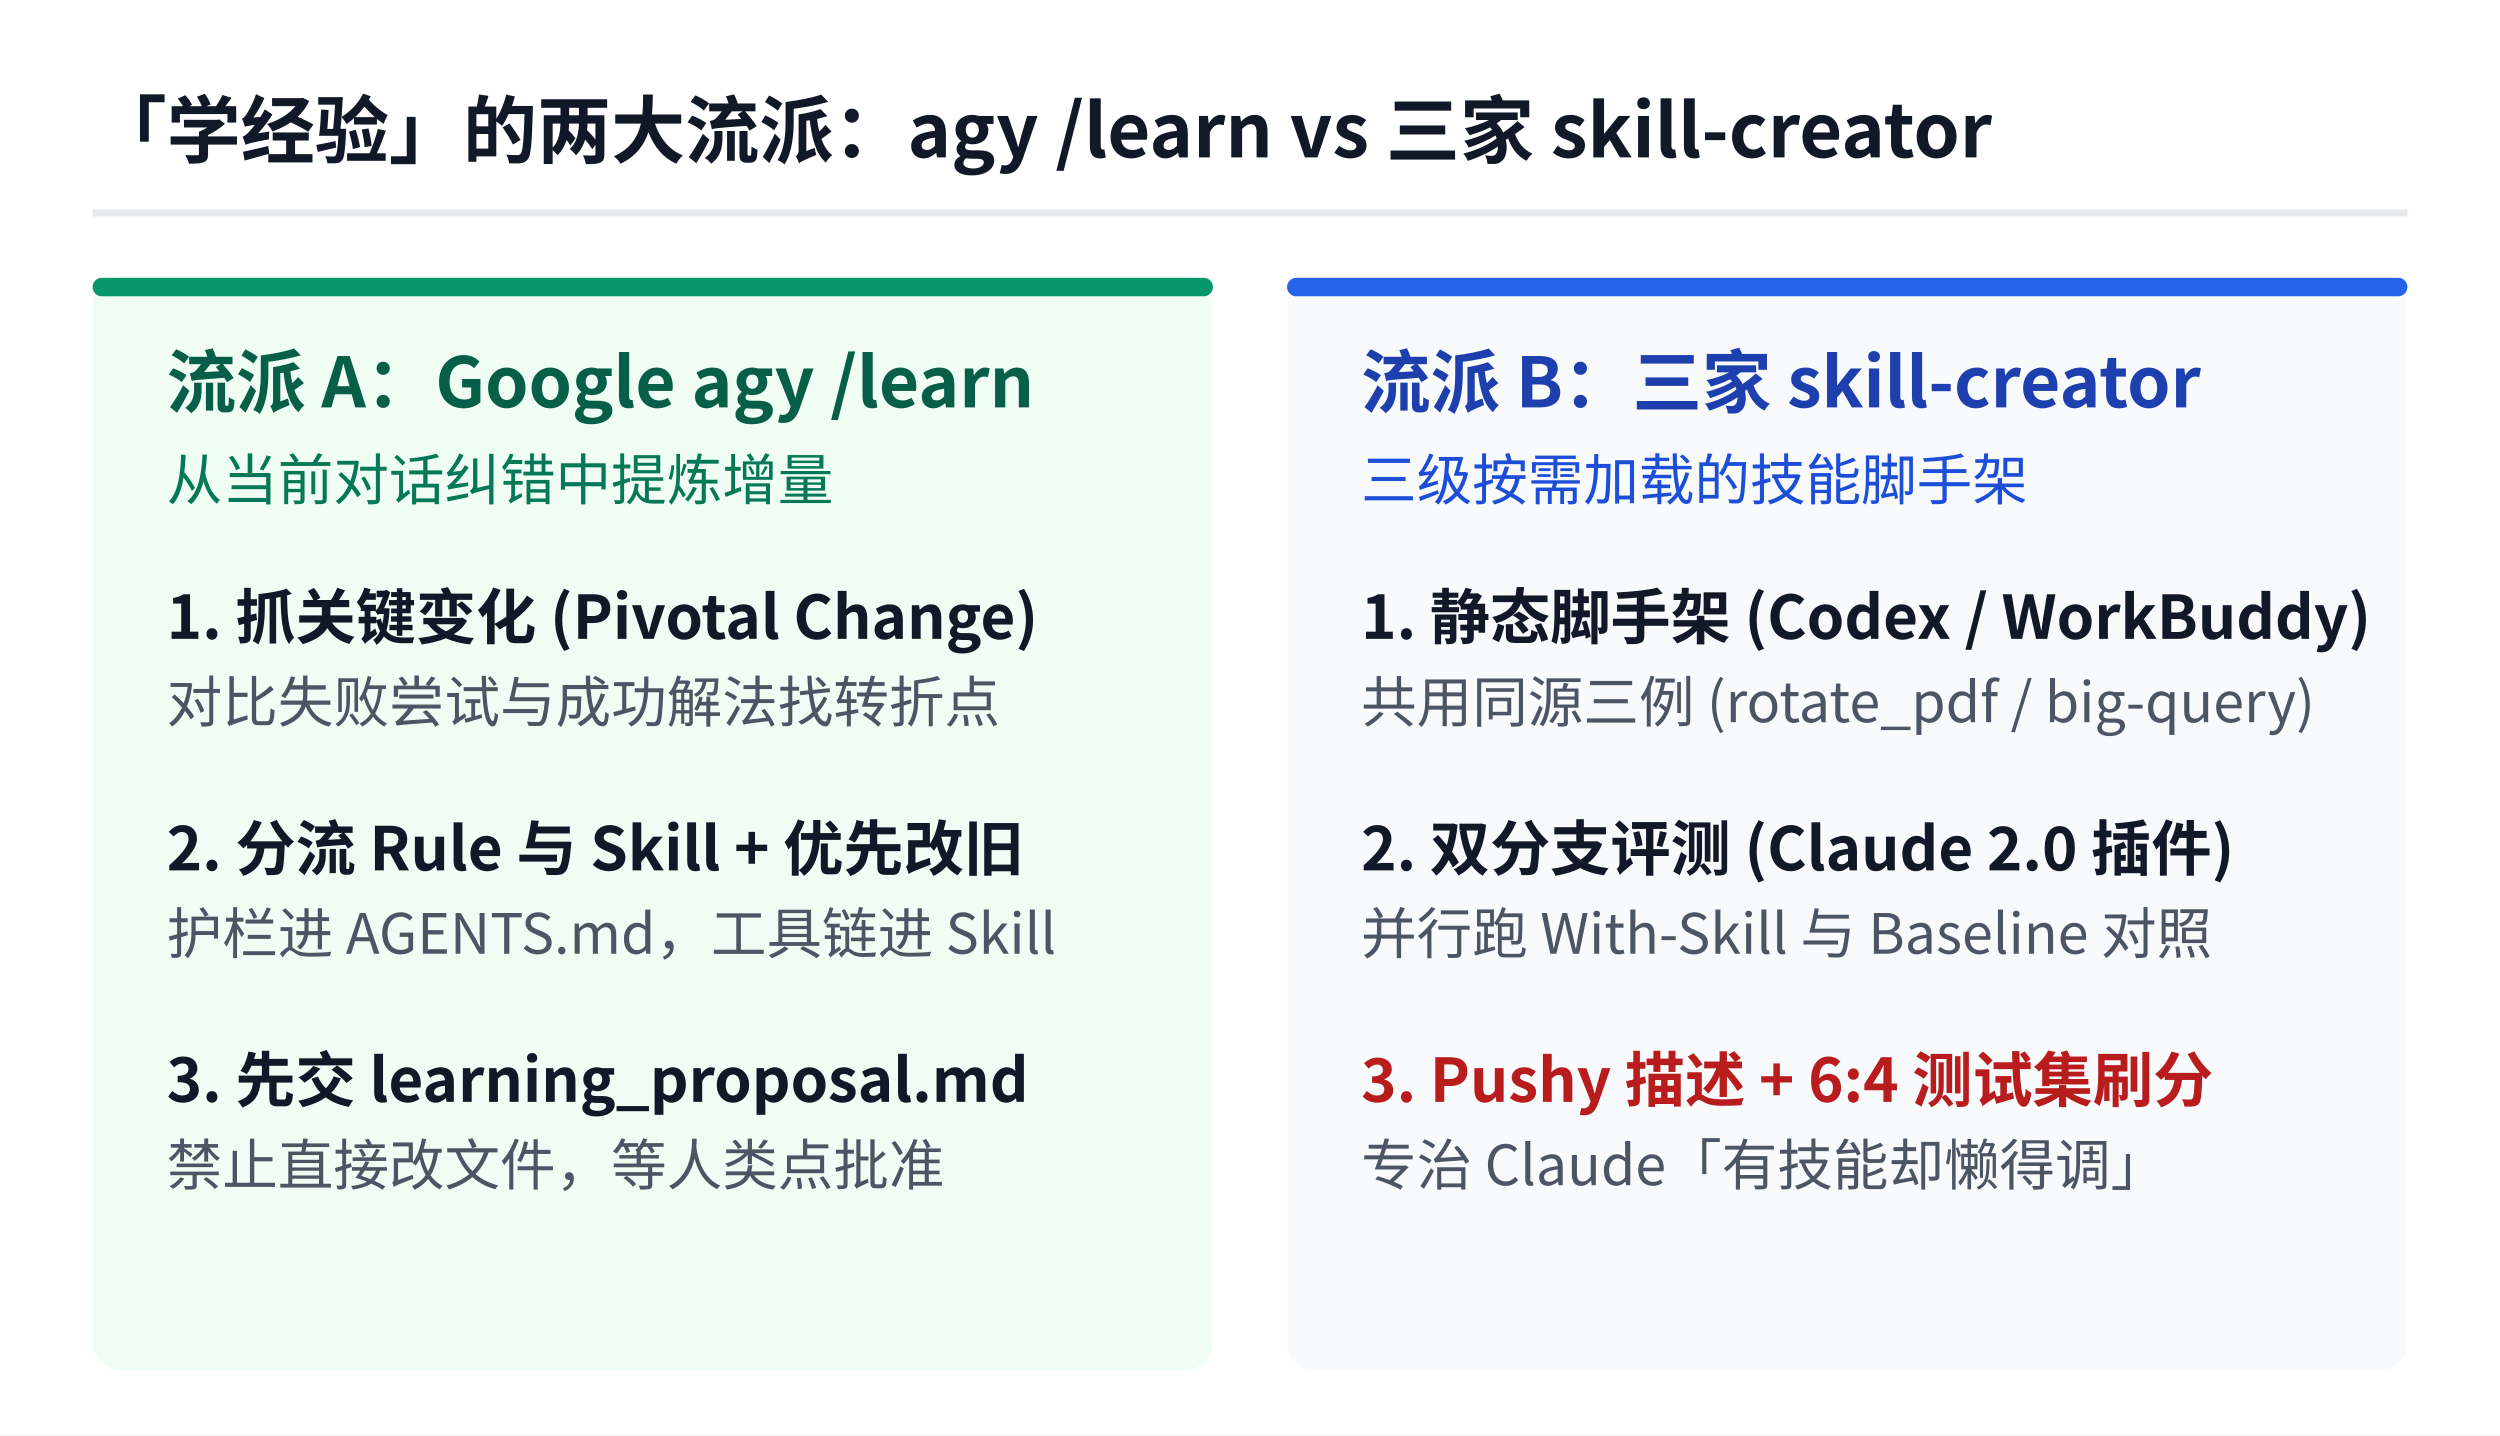
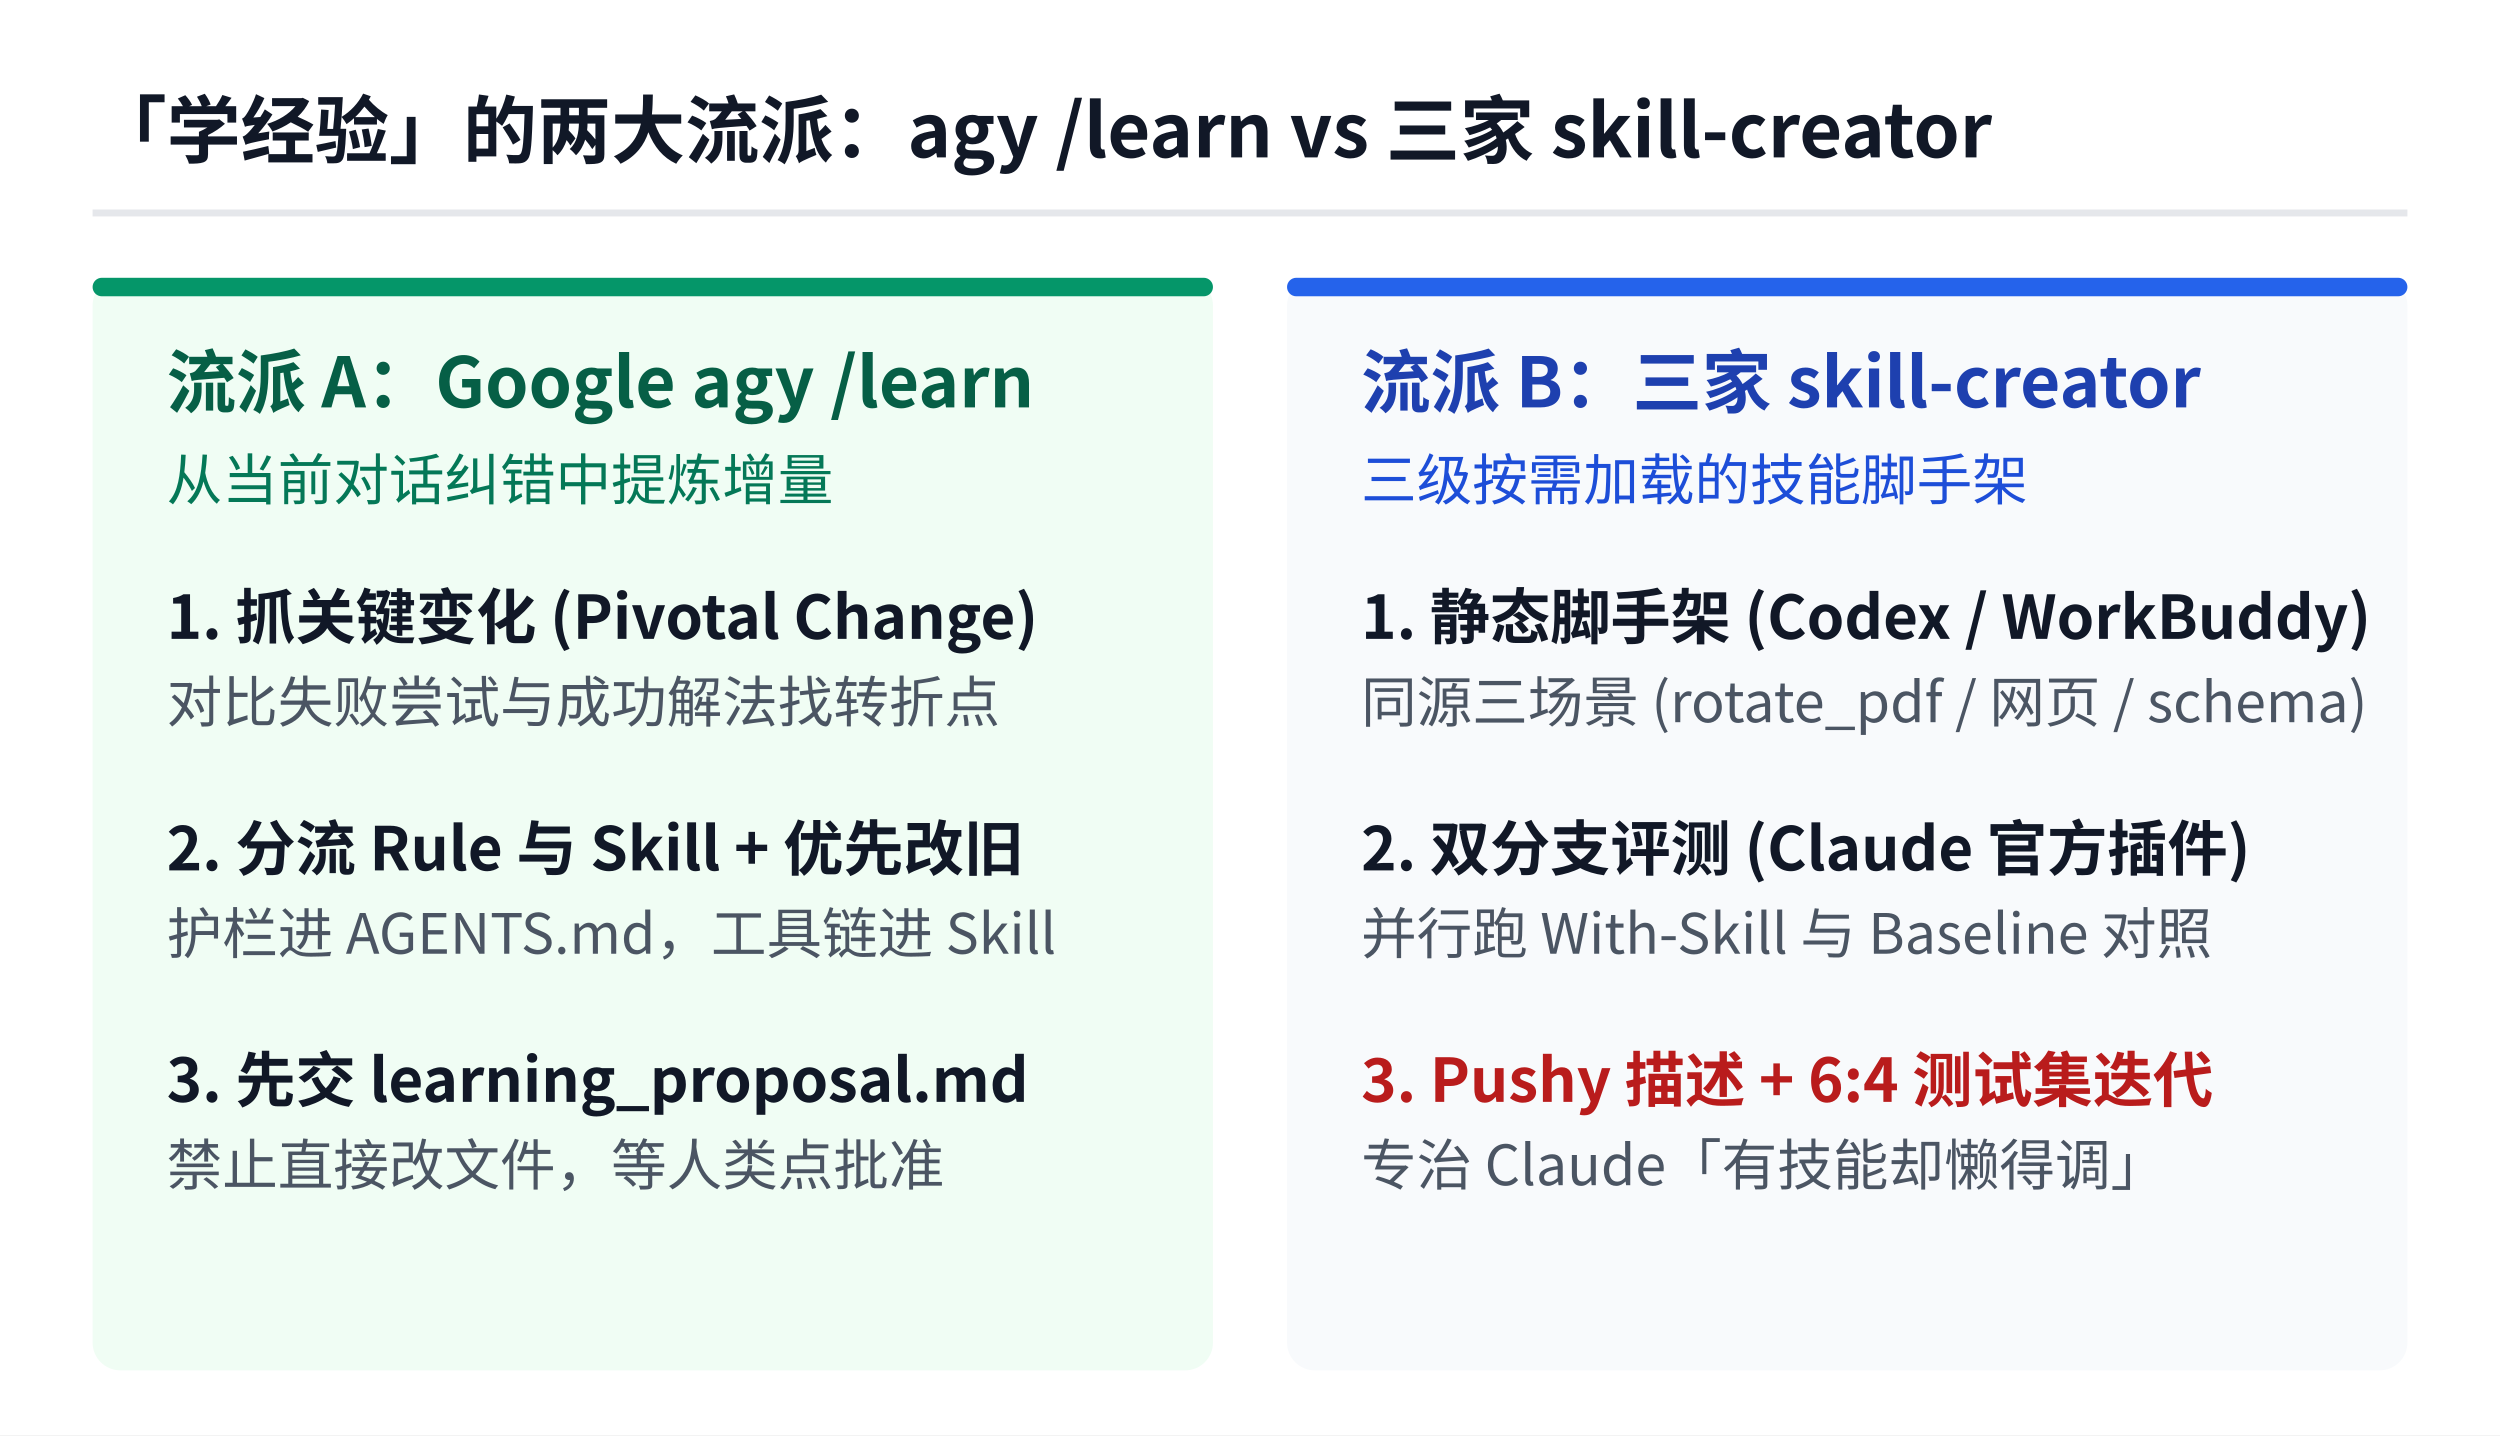
<svg xmlns="http://www.w3.org/2000/svg" viewBox="0 0 540 310" width="540" height="310" style="font-family:'WenQuanYi Micro Hei','Noto Sans CJK SC',sans-serif;">
  <rect x="0" y="0" width="540" height="310" fill="#ffffff" />
  <text x="20" y="34" fill="#111827" font-size="16" font-weight="bold">「学经验」的两大流派：agy /learn vs 三家 skill-creator</text>
  <line x1="20" y1="46" x2="520" y2="46" stroke="#e5e7eb" stroke-width="1.5" />
  <rect x="20" y="60" width="242" height="236" rx="6" fill="#f0fdf4" />
  <rect x="20" y="60" width="242" height="4" rx="2" fill="#059669" />
  <text x="36" y="88" fill="#065f46" font-size="15" font-weight="bold">流派 A：Google agy /learn</text>
  <text x="36" y="108" fill="#047857" font-size="12">从当前对话纠错中提炼增量</text>
  <text x="36" y="138" fill="#111827" font-size="13" font-weight="bold">1. 抓关键变化 (Pivotal Change)</text>
  <text x="36" y="156" fill="#4b5563" font-size="12">对比失败尝试与成功解法找转折点</text>
  <text x="36" y="188" fill="#111827" font-size="13" font-weight="bold">2. 分流 Rule 与 Skill + 优先改旧</text>
  <text x="36" y="206" fill="#4b5563" font-size="12">护栏进 AGENTS.md，工具链进 Skill</text>
  <text x="36" y="238" fill="#111827" font-size="13" font-weight="bold">3. 先交 learning_proposal.md</text>
  <text x="36" y="256" fill="#4b5563" font-size="12">禁止直接改文件，等人类点批准</text>
  <rect x="278" y="60" width="242" height="236" rx="6" fill="#f8fafc" />
  <rect x="278" y="60" width="242" height="4" rx="2" fill="#2563eb" />
  <text x="294" y="88" fill="#1e40af" font-size="15" font-weight="bold">流派 B：三家 skill-creator</text>
  <text x="294" y="108" fill="#1d4ed8" font-size="12">三级按需加载的技能脚手架</text>
  <text x="294" y="138" fill="#111827" font-size="13" font-weight="bold">1. 静态脚手架 (Codex / WorkBuddy)</text>
-   <text x="294" y="156" fill="#4b5563" font-size="12">共用同源三例 (rotate_pdf / big-query)</text>
-   <text x="294" y="188" fill="#111827" font-size="13" font-weight="bold">2. 双分支评测 (Claude 2.0 插件)</text>
+   <text x="294" y="156" fill="#4b5563" font-size="12">同源三场景 (rotate_pdf / 网页 / schema)</text>
+   <text x="294" y="188" fill="#111827" font-size="13" font-weight="bold">2. 双分支评测 (Claude 官方插件)</text>
  <text x="294" y="206" fill="#4b5563" font-size="12">并行跑 With-Skill 与 Baseline 对照</text>
-   <text x="294" y="238" fill="#b91c1c" font-size="13" font-weight="bold">3. Pushy 描述 + 6:4 测试集刷分</text>
+   <text x="294" y="238" fill="#b91c1c" font-size="13" font-weight="bold">3. Pushy 描述 + 6:4 测试集迭代</text>
  <text x="294" y="256" fill="#4b5563" font-size="12">专治 Claude「有技能却懒得调」</text>
</svg>
